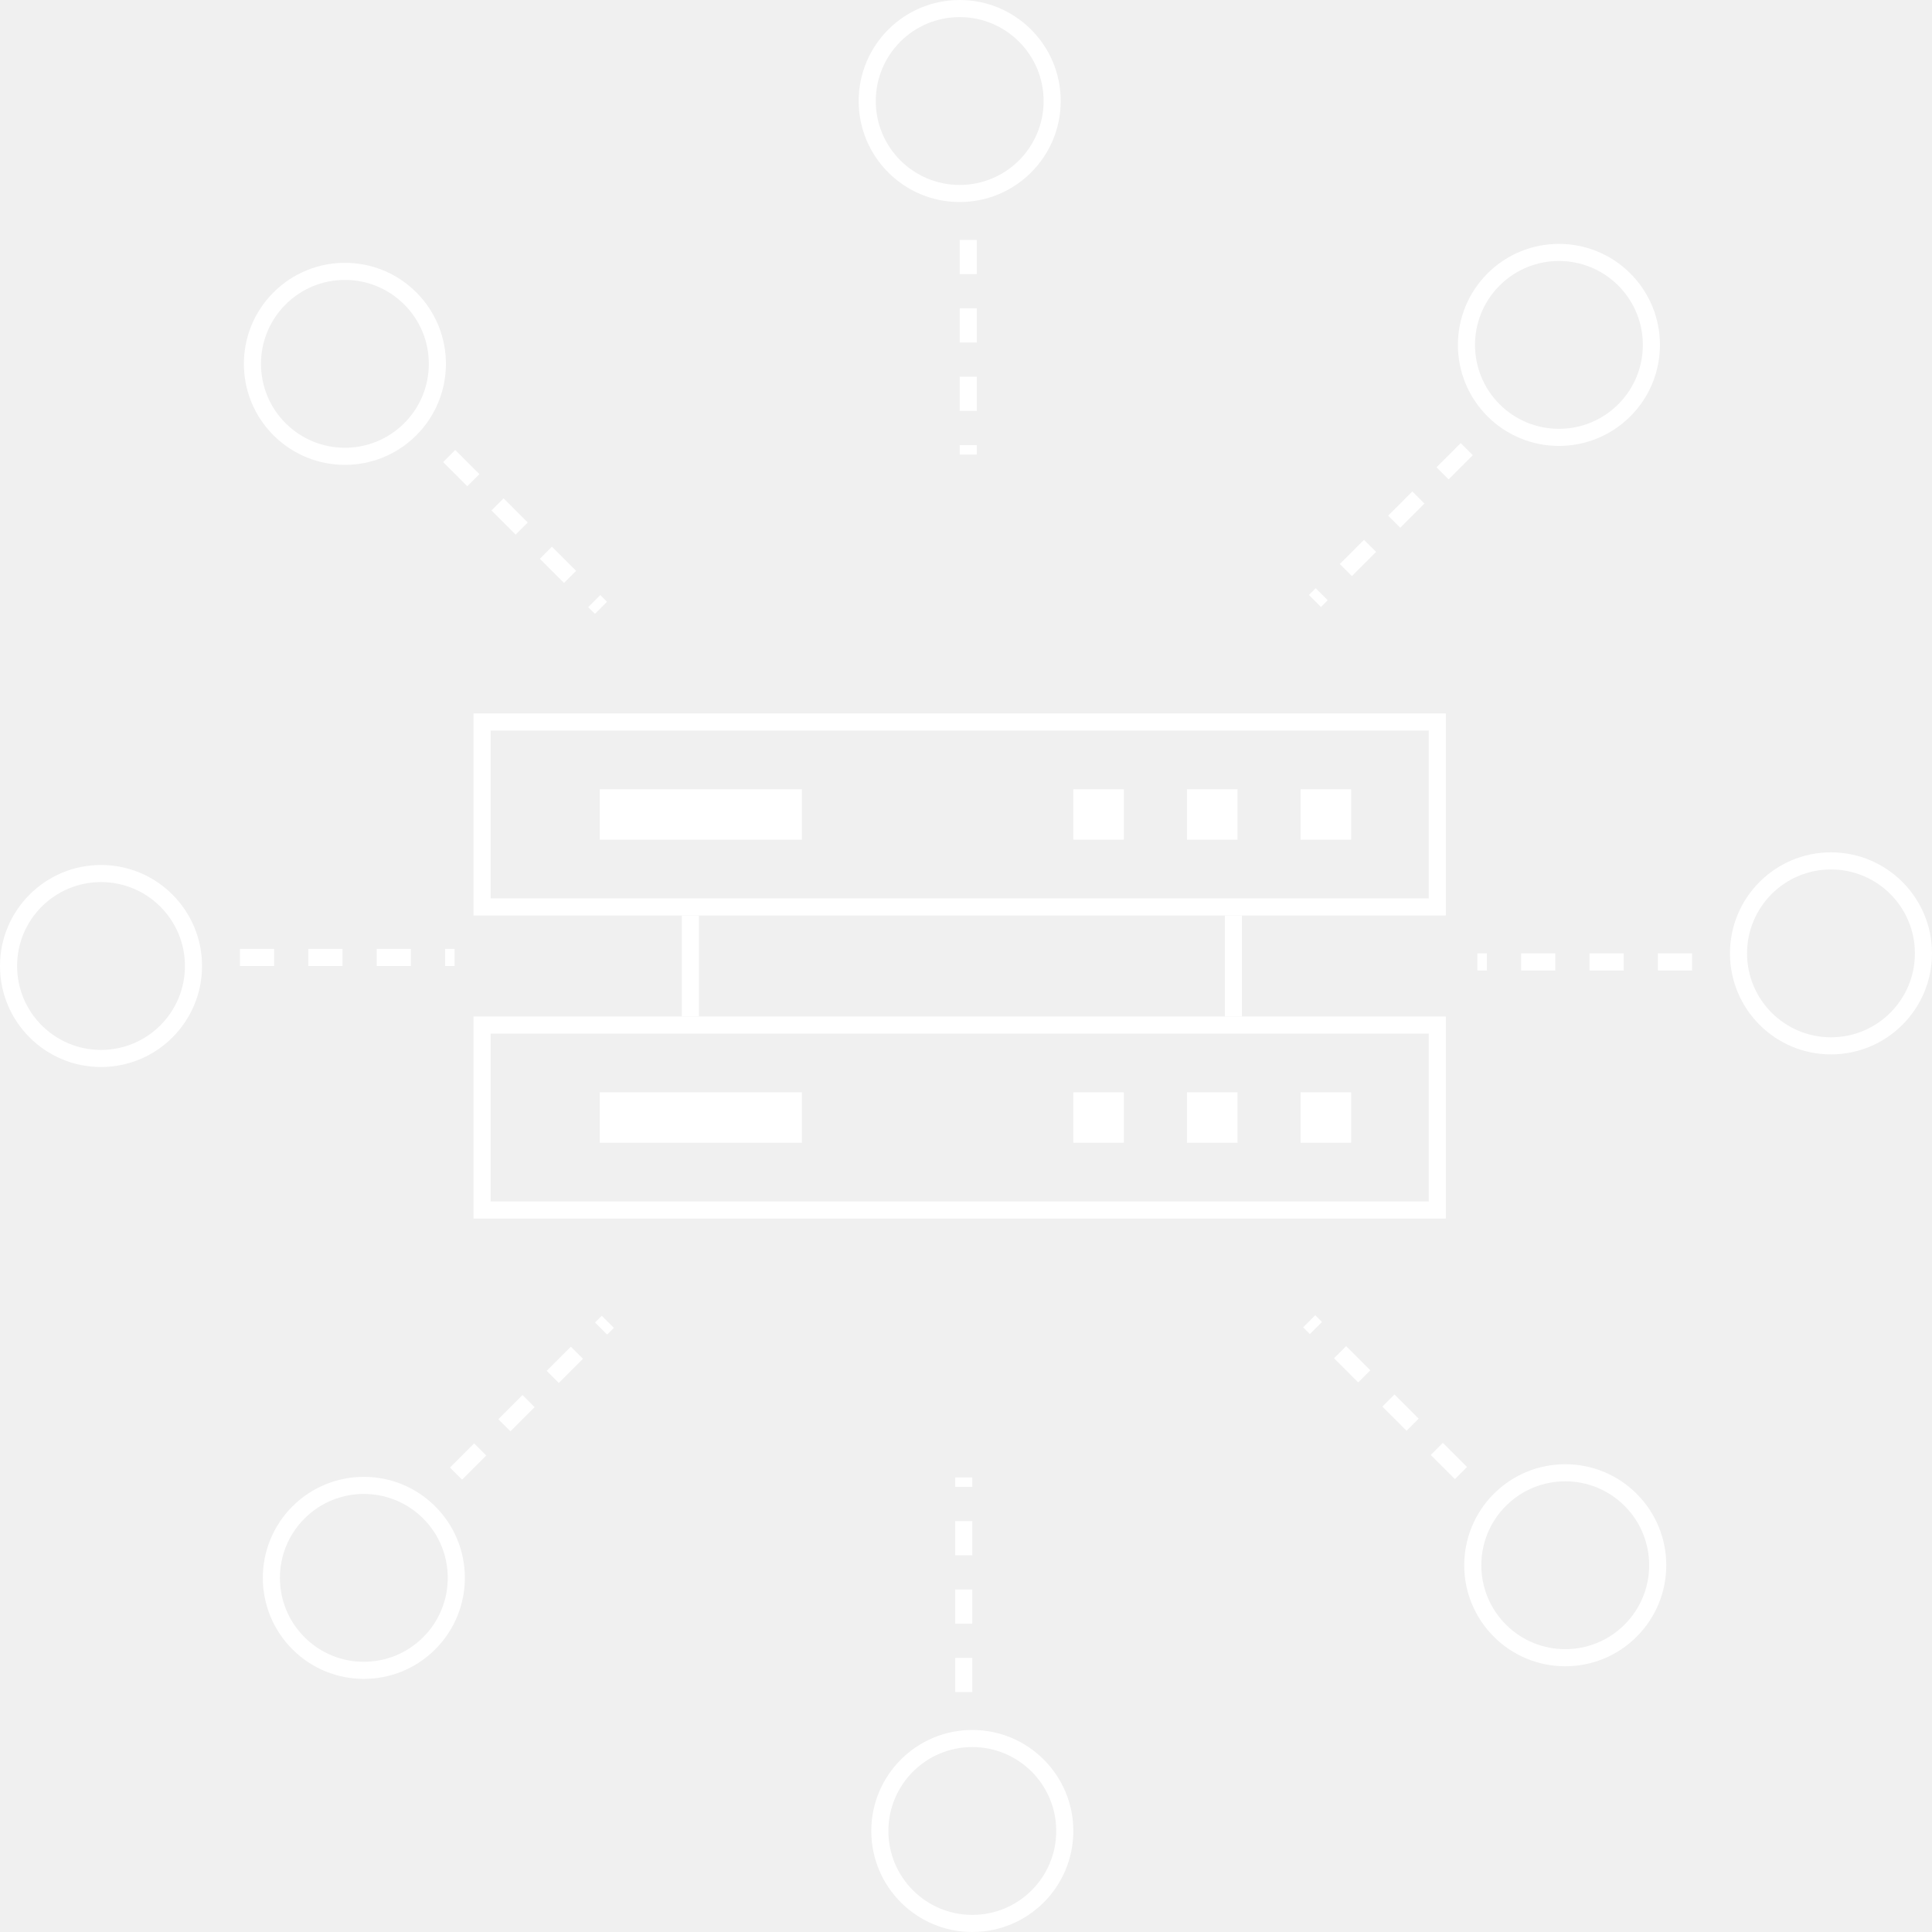
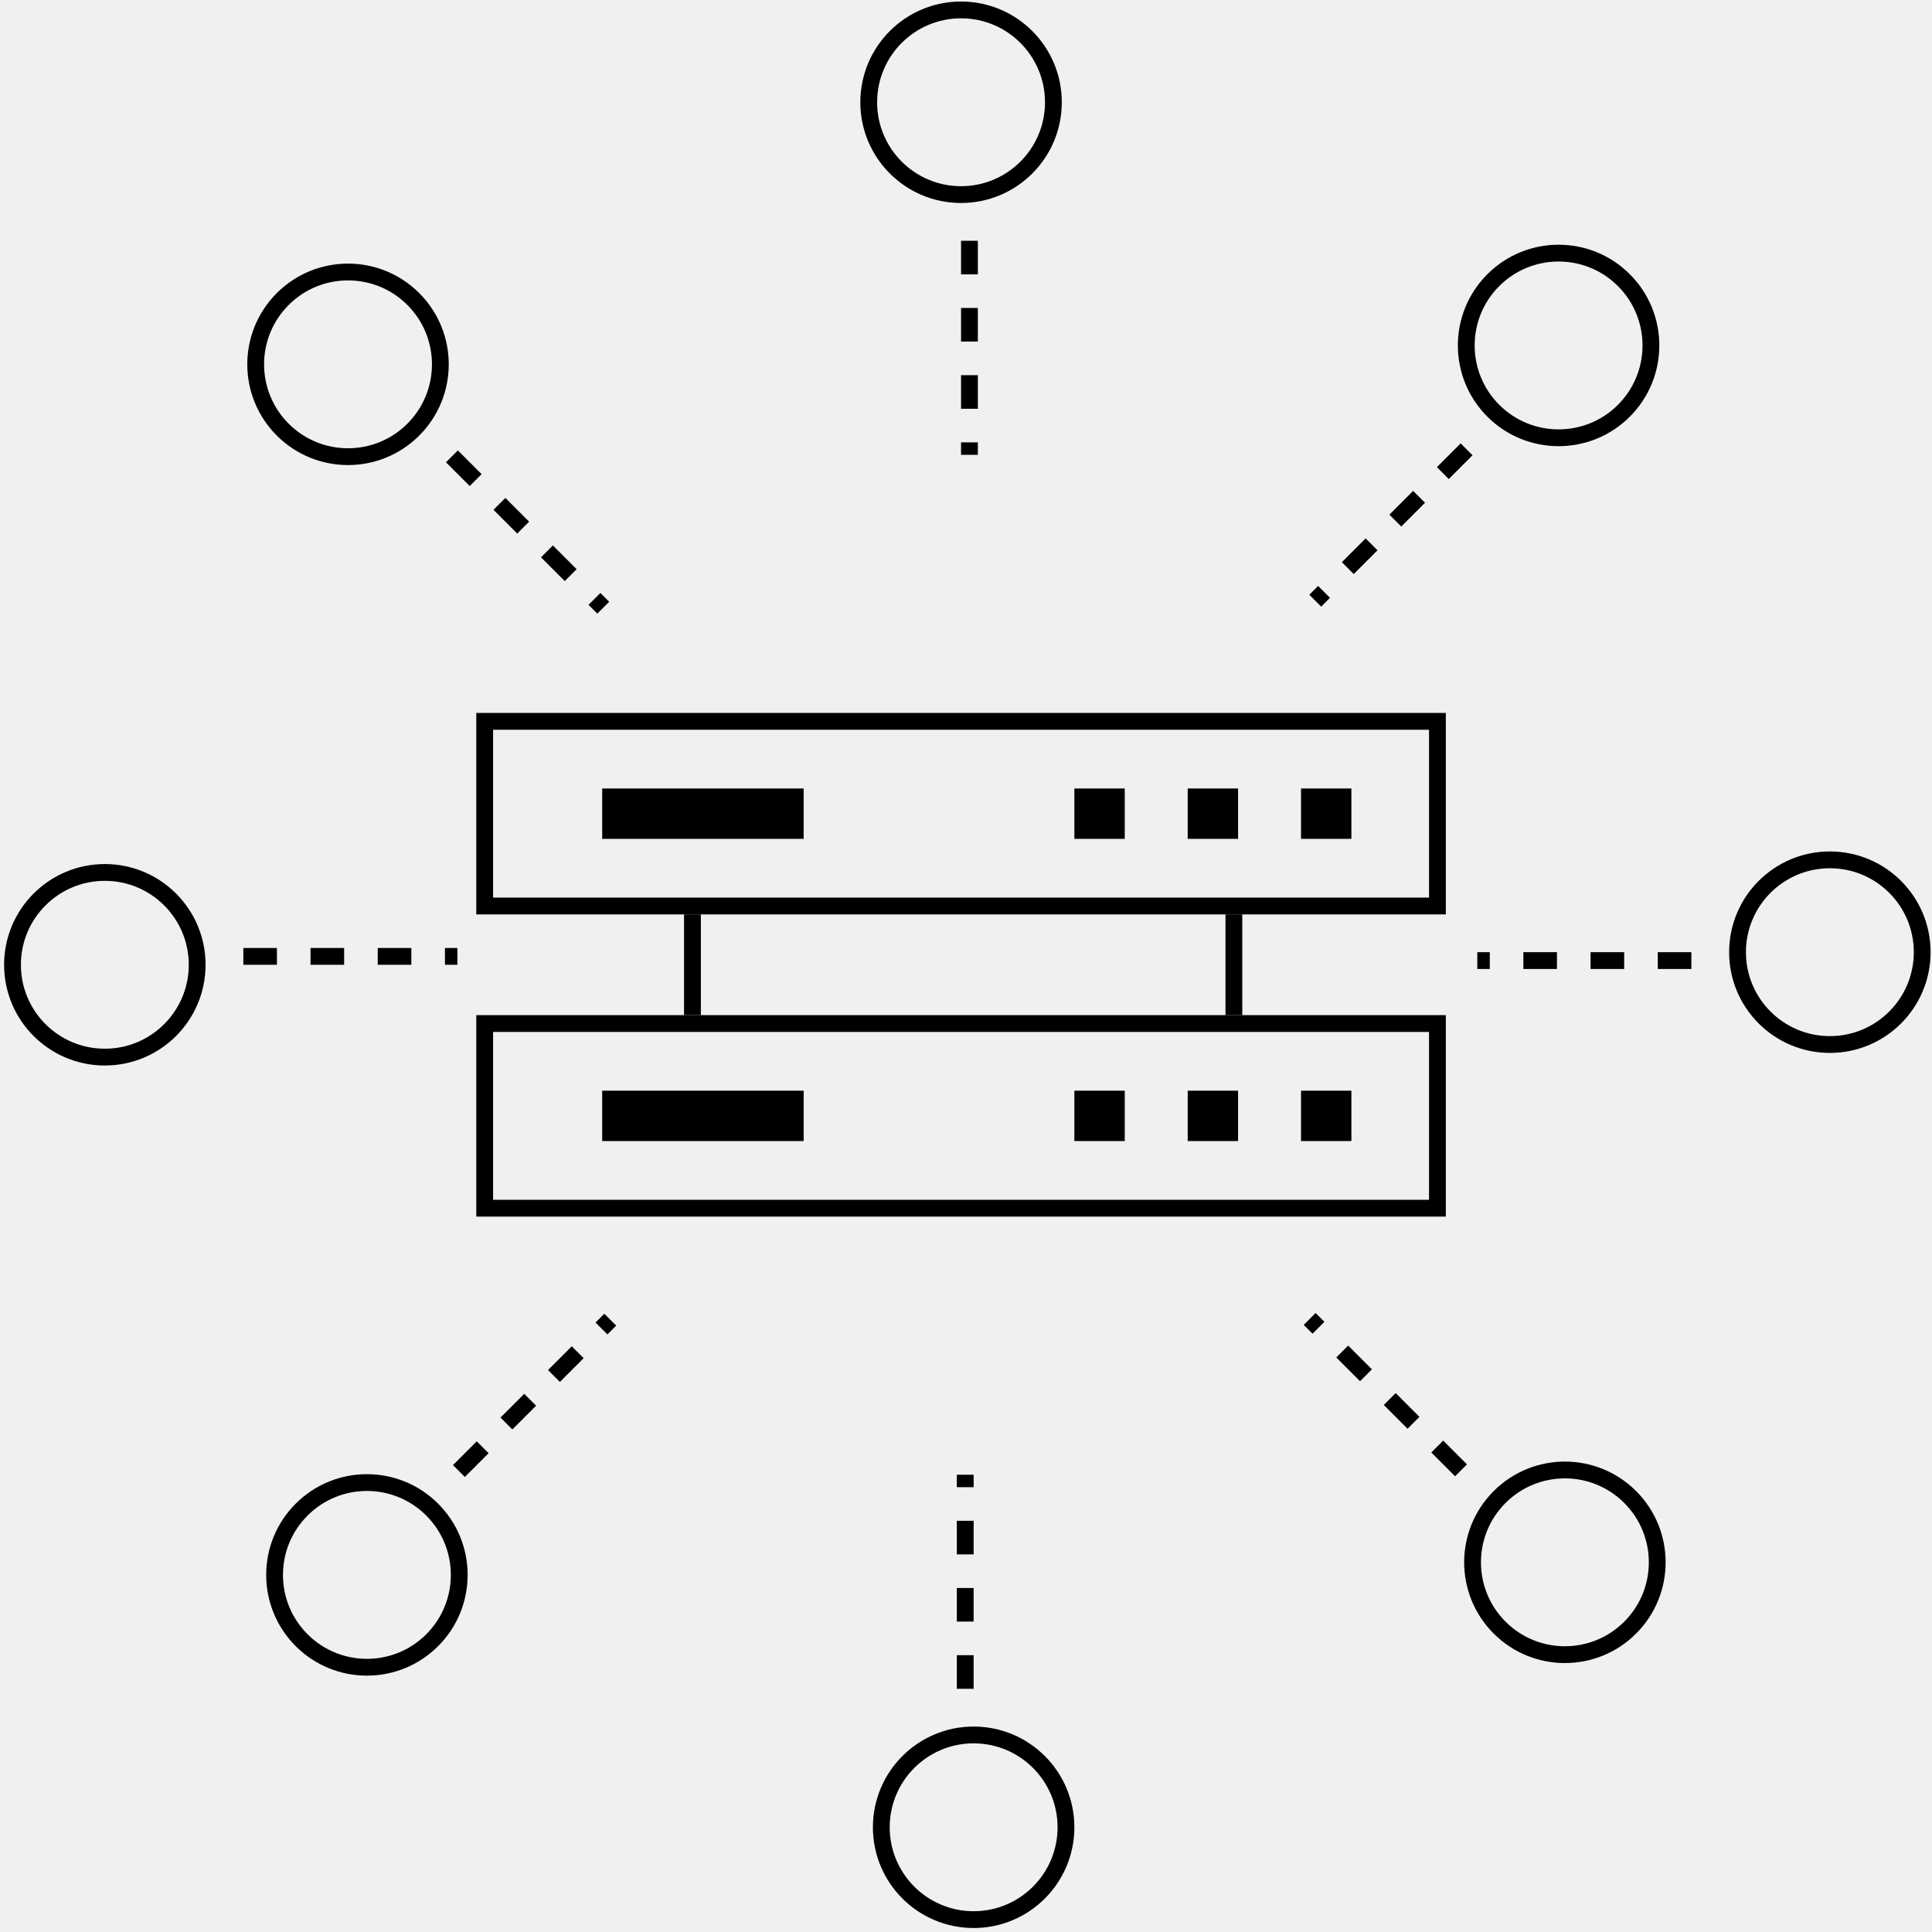
- <svg xmlns="http://www.w3.org/2000/svg" width="226" height="226" viewBox="0 0 226 226" fill="none">
-   <line x1="80.765" y1="107.091" x2="80.765" y2="118.908" stroke="white" stroke-width="2" />
-   <line x1="144.281" y1="107.091" x2="144.281" y2="118.908" stroke="white" stroke-width="2" />
-   <line x1="113.262" y1="28.065" x2="113.262" y2="53.176" stroke="white" stroke-width="2" stroke-dasharray="4 4" />
-   <circle cx="112.262" cy="11.817" r="10.817" stroke="white" stroke-width="2" />
-   <line x1="52.542" y1="53.344" x2="70.298" y2="71.1" stroke="white" stroke-width="2" stroke-dasharray="4 4" />
-   <circle cx="40.346" cy="42.562" r="10.817" transform="rotate(-45 40.3455 42.5615)" stroke="white" stroke-width="2" />
-   <line x1="171.577" y1="52.542" x2="153.821" y2="70.299" stroke="white" stroke-width="2" stroke-dasharray="4 4" />
-   <circle cx="182.359" cy="40.346" r="10.817" transform="rotate(45 182.359 40.3458)" stroke="white" stroke-width="2" />
-   <line x1="197.935" y1="112.523" x2="172.823" y2="112.523" stroke="white" stroke-width="2" stroke-dasharray="4 4" />
-   <circle cx="214.183" cy="111.523" r="10.817" transform="rotate(90 214.183 111.523)" stroke="white" stroke-width="2" />
-   <line x1="28.065" y1="112" x2="53.176" y2="112" stroke="white" stroke-width="2" stroke-dasharray="4 4" />
-   <circle cx="11.817" cy="113" r="10.817" transform="rotate(-90 11.817 113)" stroke="white" stroke-width="2" />
-   <line x1="53.344" y1="172.379" x2="71.1" y2="154.622" stroke="white" stroke-width="2" stroke-dasharray="4 4" />
-   <circle cx="42.562" cy="184.575" r="10.817" transform="rotate(-135 42.5615 184.575)" stroke="white" stroke-width="2" />
-   <line x1="112.738" y1="197.935" x2="112.738" y2="172.824" stroke="white" stroke-width="2" stroke-dasharray="4 4" />
-   <circle cx="113.738" cy="214.183" r="10.817" transform="rotate(180 113.738 214.183)" stroke="white" stroke-width="2" />
-   <line x1="170.902" y1="172.316" x2="153.146" y2="154.56" stroke="white" stroke-width="2" stroke-dasharray="4 4" />
-   <circle cx="183.098" cy="183.098" r="10.817" transform="rotate(135 183.098 183.098)" stroke="white" stroke-width="2" />
-   <rect x="56.392" y="84.457" width="111.739" height="21.634" stroke="white" stroke-width="2" />
-   <rect x="70.164" y="92.32" width="23.634" height="5.909" fill="white" />
-   <rect x="125.556" y="92.32" width="5.909" height="5.909" fill="white" />
-   <rect x="138.85" y="92.32" width="5.909" height="5.909" fill="white" />
-   <rect x="152.144" y="92.32" width="5.909" height="5.909" fill="white" />
-   <rect x="56.392" y="119.909" width="111.739" height="21.634" stroke="white" stroke-width="2" />
-   <rect x="70.164" y="127.771" width="23.634" height="5.909" fill="white" />
-   <rect x="125.556" y="127.771" width="5.909" height="5.909" fill="white" />
-   <rect x="138.85" y="127.771" width="5.909" height="5.909" fill="white" />
-   <rect x="152.144" y="127.771" width="5.909" height="5.909" fill="white" />
+ <svg xmlns="http://www.w3.org/2000/svg" width="230" height="230" viewBox="0 0 230 230" fill="none">
+   <line x1="82.434" y1="108.858" x2="82.434" y2="120.85" stroke="black" stroke-width="2" />
+   <line x1="146.89" y1="108.858" x2="146.89" y2="120.85" stroke="black" stroke-width="2" />
+   <line x1="115.411" y1="28.663" x2="115.411" y2="54.145" stroke="black" stroke-width="2" stroke-dasharray="4 4" />
+   <circle cx="114.412" cy="12.174" r="10.992" stroke="black" stroke-width="2" />
+   <line x1="53.798" y1="54.326" x2="71.817" y2="72.345" stroke="black" stroke-width="2" stroke-dasharray="4 4" />
+   <circle cx="41.431" cy="43.373" r="10.992" transform="rotate(-45 41.4308 43.3733)" stroke="black" stroke-width="2" />
+   <line x1="174.595" y1="53.491" x2="156.576" y2="71.51" stroke="black" stroke-width="2" stroke-dasharray="4 4" />
+   <circle cx="185.547" cy="41.125" r="10.992" transform="rotate(45 185.547 41.1246)" stroke="black" stroke-width="2" />
+   <line x1="201.353" y1="114.355" x2="175.87" y2="114.355" stroke="black" stroke-width="2" stroke-dasharray="4 4" />
+   <circle cx="217.841" cy="113.355" r="10.992" transform="rotate(90 217.841 113.355)" stroke="black" stroke-width="2" />
+   <line x1="28.969" y1="113.854" x2="54.452" y2="113.854" stroke="black" stroke-width="2" stroke-dasharray="4 4" />
+   <circle cx="12.48" cy="114.854" r="10.992" transform="rotate(-90 12.4802 114.854)" stroke="black" stroke-width="2" />
+   <line x1="54.632" y1="175.122" x2="72.651" y2="157.103" stroke="black" stroke-width="2" stroke-dasharray="4 4" />
+   <circle cx="43.68" cy="187.489" r="10.992" transform="rotate(-135 43.6797 187.489)" stroke="black" stroke-width="2" />
+   <line x1="114.909" y1="201.046" x2="114.909" y2="175.563" stroke="black" stroke-width="2" stroke-dasharray="4 4" />
+   <circle cx="115.909" cy="217.534" r="10.992" transform="rotate(180 115.909 217.534)" stroke="black" stroke-width="2" />
+   <line x1="173.931" y1="175.037" x2="155.912" y2="157.018" stroke="black" stroke-width="2" stroke-dasharray="4 4" />
+   <circle cx="186.297" cy="185.99" r="10.992" transform="rotate(135 186.297 185.99)" stroke="black" stroke-width="2" />
+   <rect x="57.7" y="85.874" width="113.422" height="21.984" stroke="black" stroke-width="2" />
+   <rect x="71.69" y="93.868" width="23.984" height="5.996" fill="black" />
+   <rect x="127.902" y="93.868" width="5.996" height="5.996" fill="black" />
+   <rect x="141.393" y="93.868" width="5.996" height="5.996" fill="black" />
+   <rect x="154.884" y="93.868" width="5.996" height="5.996" fill="black" />
+   <rect x="57.7" y="121.85" width="113.422" height="21.984" stroke="black" stroke-width="2" />
+   <rect x="71.69" y="129.844" width="23.984" height="5.996" fill="black" />
+   <rect x="127.902" y="129.844" width="5.996" height="5.996" fill="black" />
+   <rect x="141.393" y="129.844" width="5.996" height="5.996" fill="black" />
+   <rect x="154.884" y="129.844" width="5.996" height="5.996" fill="black" />
</svg>
